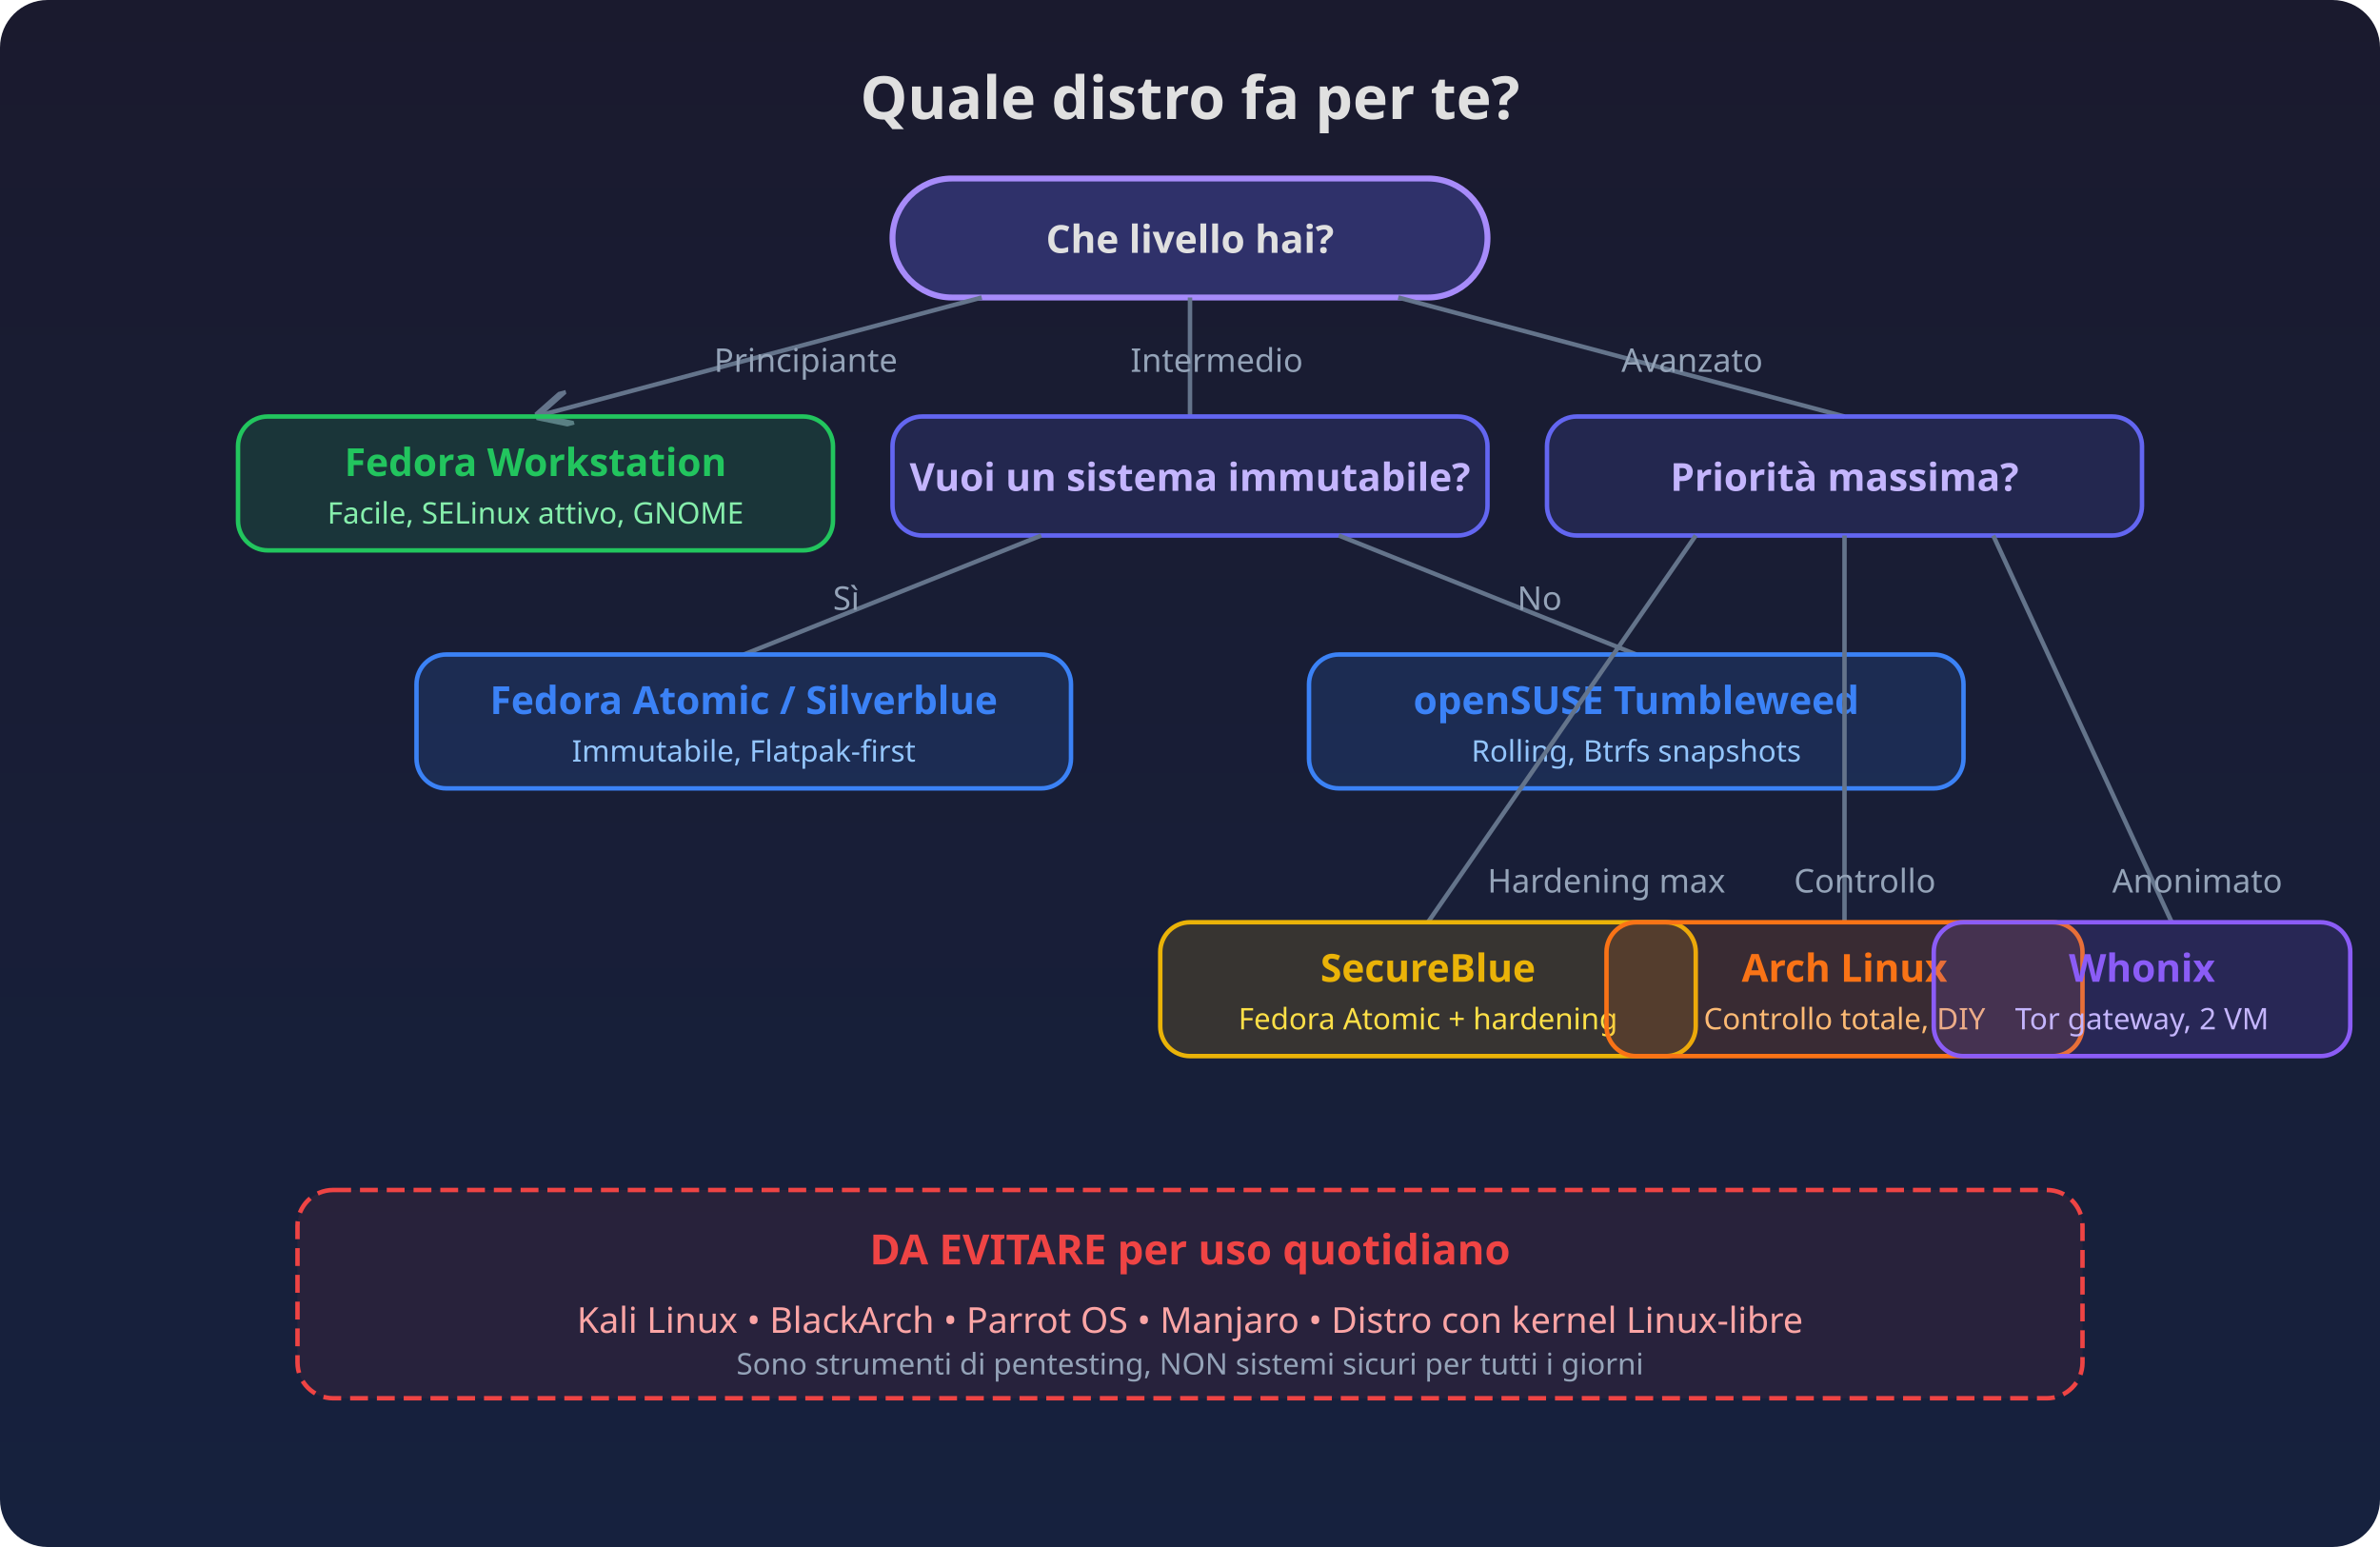
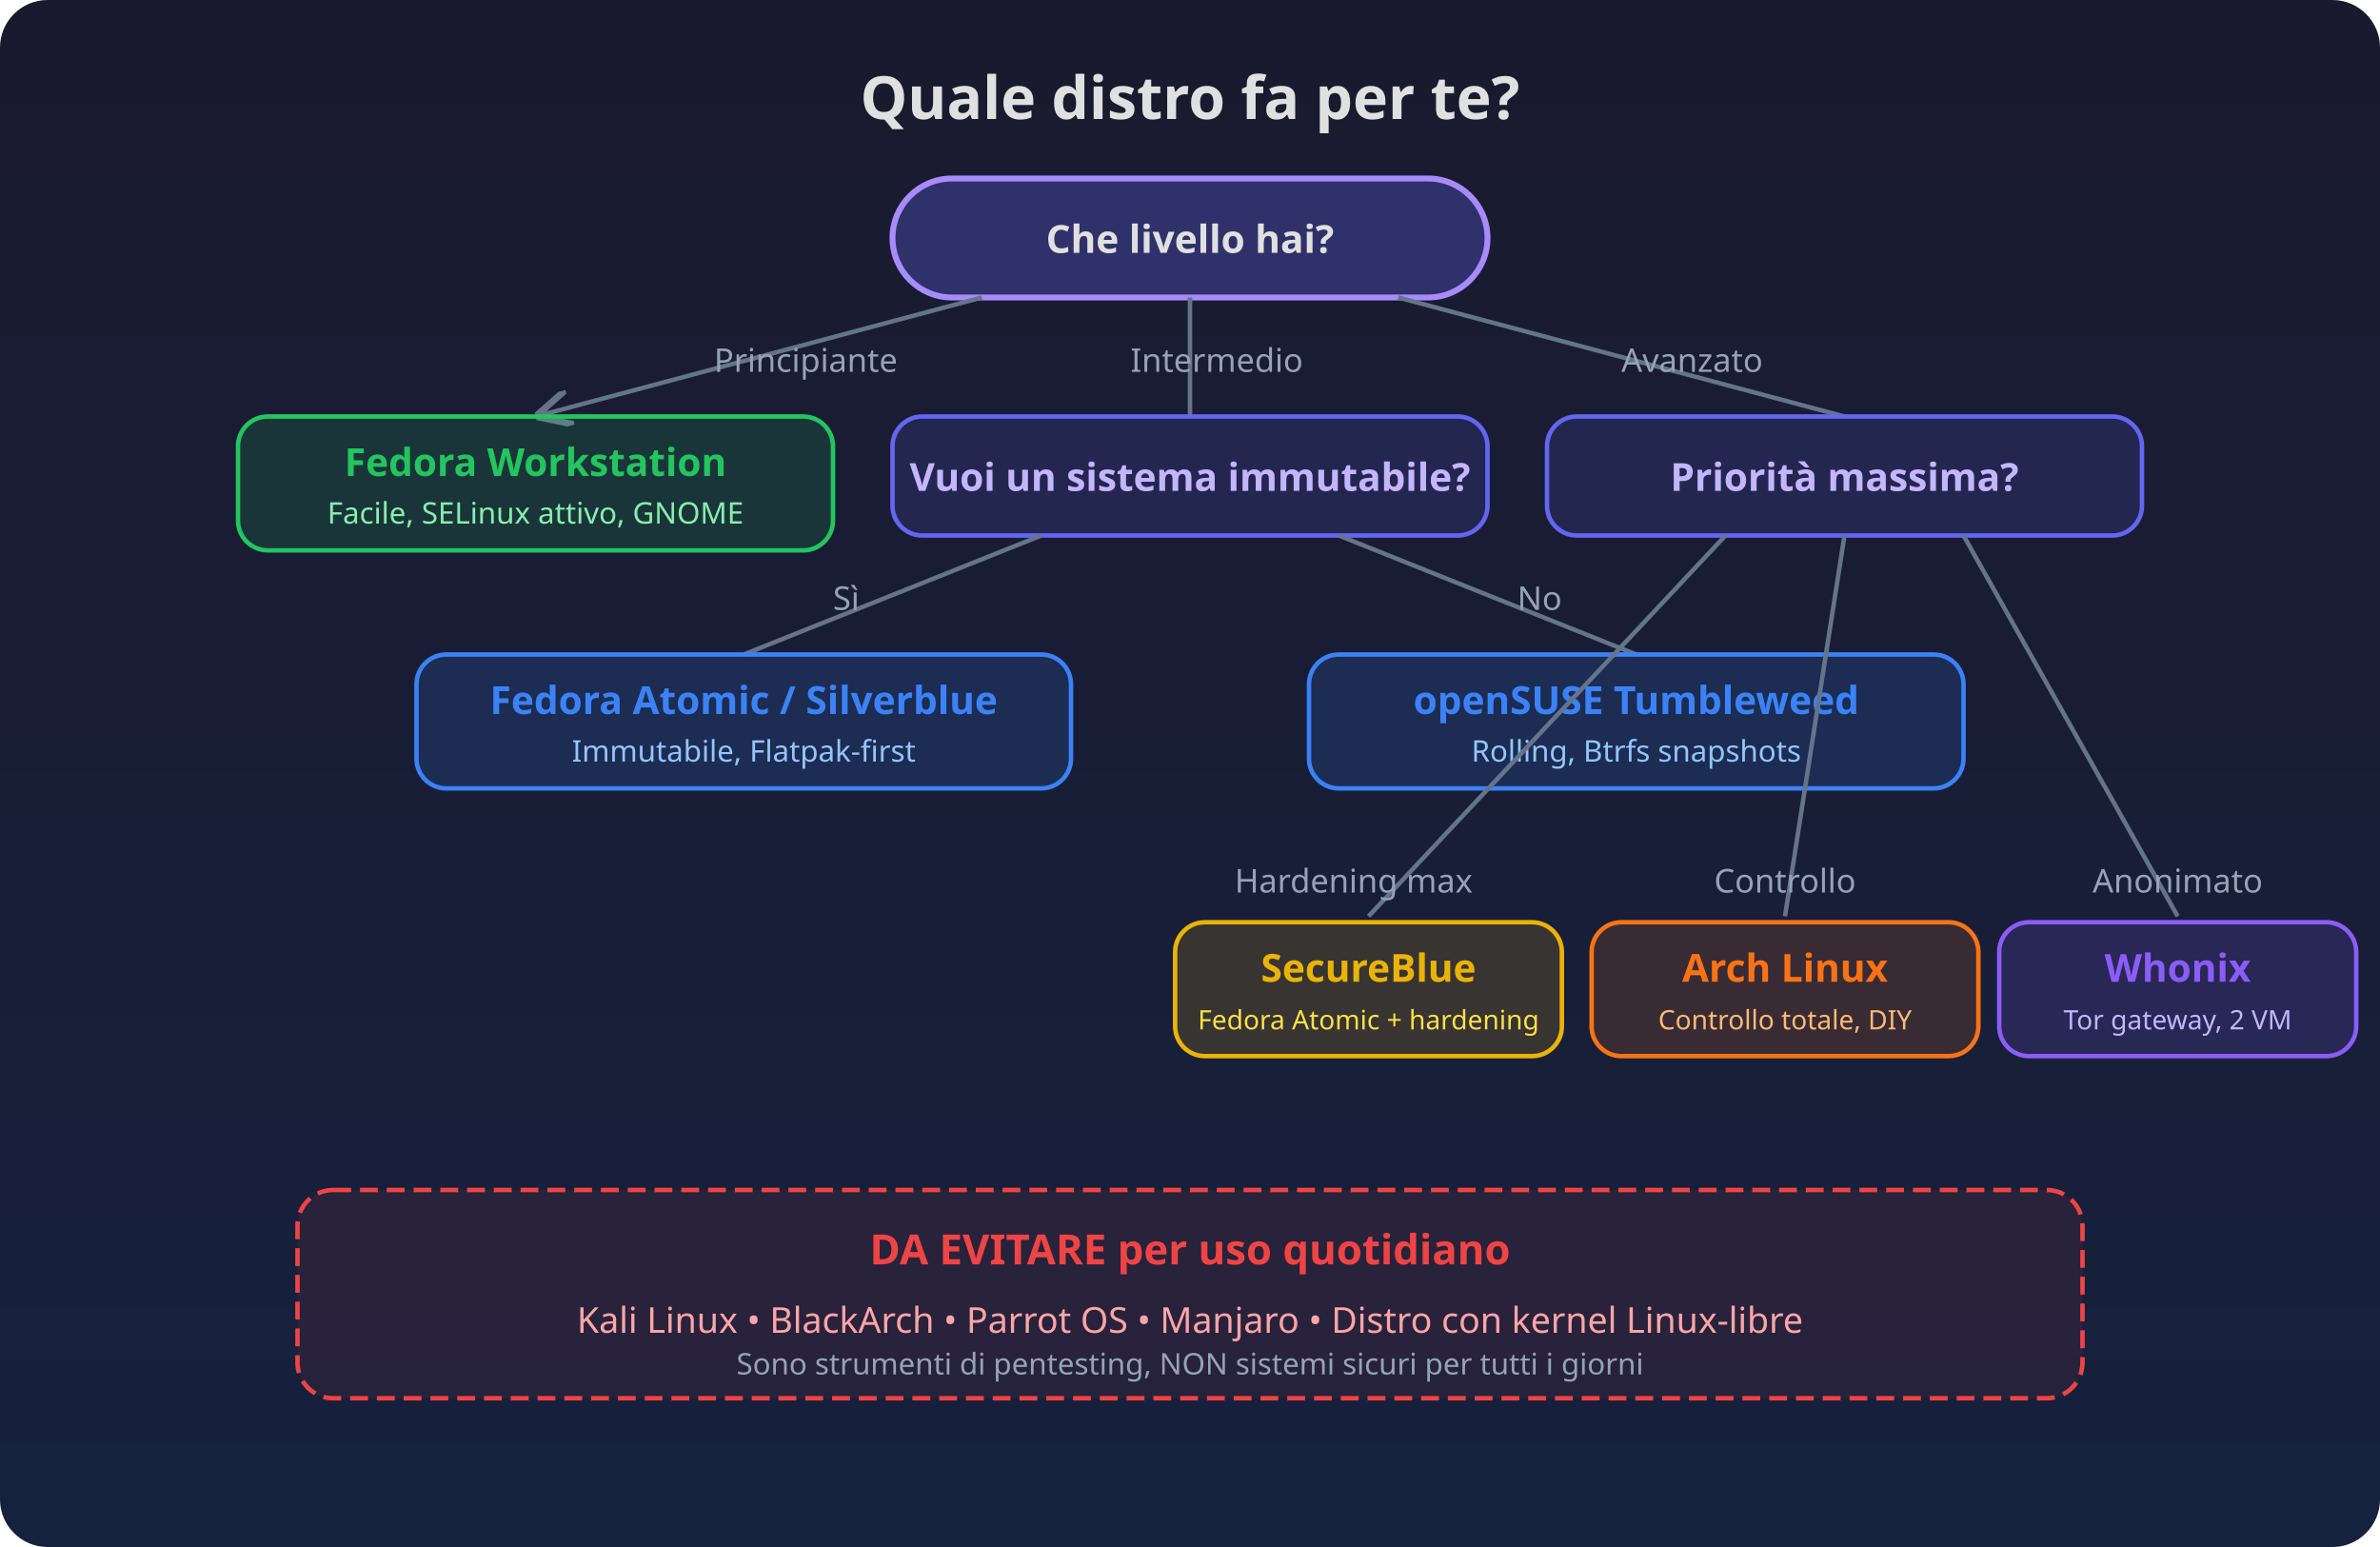
<svg xmlns="http://www.w3.org/2000/svg" viewBox="0 0 800 520" font-family="'Segoe UI', system-ui, sans-serif">
  <defs>
    <linearGradient id="bg3" x1="0" y1="0" x2="0" y2="1">
      <stop offset="0%" stop-color="#1a1a2e" />
      <stop offset="100%" stop-color="#16213e" />
    </linearGradient>
  </defs>
  <rect width="800" height="520" fill="url(#bg3)" rx="16" />
  <text x="400" y="40" text-anchor="middle" fill="#e0e0e0" font-size="20" font-weight="bold">Quale distro fa per te?</text>
  <rect x="300" y="60" width="200" height="40" rx="20" fill="#6366f1" fill-opacity="0.3" stroke="#a78bfa" stroke-width="2" />
  <text x="400" y="85" text-anchor="middle" fill="#e0e0e0" font-size="13" font-weight="600">Che livello hai?</text>
  <line x1="330" y1="100" x2="180" y2="140" stroke="#64748b" stroke-width="1.5" marker-end="url(#arrow)" />
  <line x1="400" y1="100" x2="400" y2="140" stroke="#64748b" stroke-width="1.5" />
  <line x1="470" y1="100" x2="620" y2="140" stroke="#64748b" stroke-width="1.5" />
  <text x="240" y="125" fill="#94a3b8" font-size="11">Principiante</text>
  <text x="380" y="125" fill="#94a3b8" font-size="11">Intermedio</text>
  <text x="545" y="125" fill="#94a3b8" font-size="11">Avanzato</text>
  <rect x="80" y="140" width="200" height="45" rx="10" fill="#22c55e" fill-opacity="0.15" stroke="#22c55e" stroke-width="1.5" />
  <text x="180" y="160" text-anchor="middle" fill="#22c55e" font-size="13" font-weight="600">Fedora Workstation</text>
  <text x="180" y="176" text-anchor="middle" fill="#86efac" font-size="10">Facile, SELinux attivo, GNOME</text>
  <rect x="300" y="140" width="200" height="40" rx="10" fill="#6366f1" fill-opacity="0.15" stroke="#6366f1" stroke-width="1.5" />
  <text x="400" y="165" text-anchor="middle" fill="#c4b5fd" font-size="13" font-weight="600">Vuoi un sistema immutabile?</text>
  <line x1="350" y1="180" x2="250" y2="220" stroke="#64748b" stroke-width="1.5" />
  <line x1="450" y1="180" x2="550" y2="220" stroke="#64748b" stroke-width="1.5" />
  <text x="280" y="205" fill="#94a3b8" font-size="11">Sì</text>
  <text x="510" y="205" fill="#94a3b8" font-size="11">No</text>
  <rect x="140" y="220" width="220" height="45" rx="10" fill="#3b82f6" fill-opacity="0.15" stroke="#3b82f6" stroke-width="1.5" />
  <text x="250" y="240" text-anchor="middle" fill="#3b82f6" font-size="13" font-weight="600">Fedora Atomic / Silverblue</text>
  <text x="250" y="256" text-anchor="middle" fill="#93c5fd" font-size="10">Immutabile, Flatpak-first</text>
  <rect x="440" y="220" width="220" height="45" rx="10" fill="#3b82f6" fill-opacity="0.15" stroke="#3b82f6" stroke-width="1.5" />
  <text x="550" y="240" text-anchor="middle" fill="#3b82f6" font-size="13" font-weight="600">openSUSE Tumbleweed</text>
  <text x="550" y="256" text-anchor="middle" fill="#93c5fd" font-size="10">Rolling, Btrfs snapshots</text>
  <rect x="520" y="140" width="200" height="40" rx="10" fill="#6366f1" fill-opacity="0.15" stroke="#6366f1" stroke-width="1.5" />
  <text x="620" y="165" text-anchor="middle" fill="#c4b5fd" font-size="13" font-weight="600">Priorità massima?</text>
-   <line x1="570" y1="180" x2="480" y2="310" stroke="#64748b" stroke-width="1.5" />
-   <line x1="620" y1="180" x2="620" y2="310" stroke="#64748b" stroke-width="1.5" />
-   <line x1="670" y1="180" x2="730" y2="310" stroke="#64748b" stroke-width="1.5" />
-   <text x="500" y="300" fill="#94a3b8" font-size="11">Hardening max</text>
-   <text x="603" y="300" fill="#94a3b8" font-size="11">Controllo</text>
-   <text x="710" y="300" fill="#94a3b8" font-size="11">Anonimato</text>
-   <rect x="390" y="310" width="180" height="45" rx="10" fill="#eab308" fill-opacity="0.15" stroke="#eab308" stroke-width="1.5" />
-   <text x="480" y="330" text-anchor="middle" fill="#eab308" font-size="13" font-weight="600">SecureBlue</text>
-   <text x="480" y="346" text-anchor="middle" fill="#fde047" font-size="10">Fedora Atomic + hardening</text>
-   <rect x="540" y="310" width="160" height="45" rx="10" fill="#f97316" fill-opacity="0.15" stroke="#f97316" stroke-width="1.5" />
-   <text x="620" y="330" text-anchor="middle" fill="#f97316" font-size="13" font-weight="600">Arch Linux</text>
-   <text x="620" y="346" text-anchor="middle" fill="#fdba74" font-size="10">Controllo totale, DIY</text>
-   <rect x="650" y="310" width="140" height="45" rx="10" fill="#8b5cf6" fill-opacity="0.15" stroke="#8b5cf6" stroke-width="1.5" />
-   <text x="720" y="330" text-anchor="middle" fill="#8b5cf6" font-size="13" font-weight="600">Whonix</text>
-   <text x="720" y="346" text-anchor="middle" fill="#c4b5fd" font-size="10">Tor gateway, 2 VM</text>
+   <line x1="580" y1="180" x2="460" y2="308" stroke="#64748b" stroke-width="1.5" />
+   <line x1="620" y1="180" x2="600" y2="308" stroke="#64748b" stroke-width="1.5" />
+   <line x1="660" y1="180" x2="732" y2="308" stroke="#64748b" stroke-width="1.5" />
+   <text x="455" y="300" text-anchor="middle" fill="#94a3b8" font-size="11">Hardening max</text>
+   <text x="600" y="300" text-anchor="middle" fill="#94a3b8" font-size="11">Controllo</text>
+   <text x="732" y="300" text-anchor="middle" fill="#94a3b8" font-size="11">Anonimato</text>
+   <rect x="395" y="310" width="130" height="45" rx="10" fill="#eab308" fill-opacity="0.15" stroke="#eab308" stroke-width="1.5" />
+   <text x="460" y="330" text-anchor="middle" fill="#eab308" font-size="13" font-weight="600">SecureBlue</text>
+   <text x="460" y="346" text-anchor="middle" fill="#fde047" font-size="9">Fedora Atomic + hardening</text>
+   <rect x="535" y="310" width="130" height="45" rx="10" fill="#f97316" fill-opacity="0.15" stroke="#f97316" stroke-width="1.5" />
+   <text x="600" y="330" text-anchor="middle" fill="#f97316" font-size="13" font-weight="600">Arch Linux</text>
+   <text x="600" y="346" text-anchor="middle" fill="#fdba74" font-size="9">Controllo totale, DIY</text>
+   <rect x="672" y="310" width="120" height="45" rx="10" fill="#8b5cf6" fill-opacity="0.15" stroke="#8b5cf6" stroke-width="1.5" />
+   <text x="732" y="330" text-anchor="middle" fill="#8b5cf6" font-size="13" font-weight="600">Whonix</text>
+   <text x="732" y="346" text-anchor="middle" fill="#c4b5fd" font-size="9">Tor gateway, 2 VM</text>
  <rect x="100" y="400" width="600" height="70" rx="12" fill="#ef4444" fill-opacity="0.08" stroke="#ef4444" stroke-width="1.5" stroke-dasharray="6,3" />
  <text x="400" y="425" text-anchor="middle" fill="#ef4444" font-size="14" font-weight="bold">DA EVITARE per uso quotidiano</text>
  <text x="400" y="448" text-anchor="middle" fill="#fca5a5" font-size="12">Kali Linux • BlackArch • Parrot OS • Manjaro • Distro con kernel Linux-libre</text>
  <text x="400" y="462" text-anchor="middle" fill="#94a3b8" font-size="10">Sono strumenti di pentesting, NON sistemi sicuri per tutti i giorni</text>
  <defs>
    <marker id="arrow" markerWidth="8" markerHeight="8" refX="8" refY="4" orient="auto">
      <path d="M0,0 L8,4 L0,8" fill="none" stroke="#64748b" stroke-width="1.5" />
    </marker>
  </defs>
</svg>
